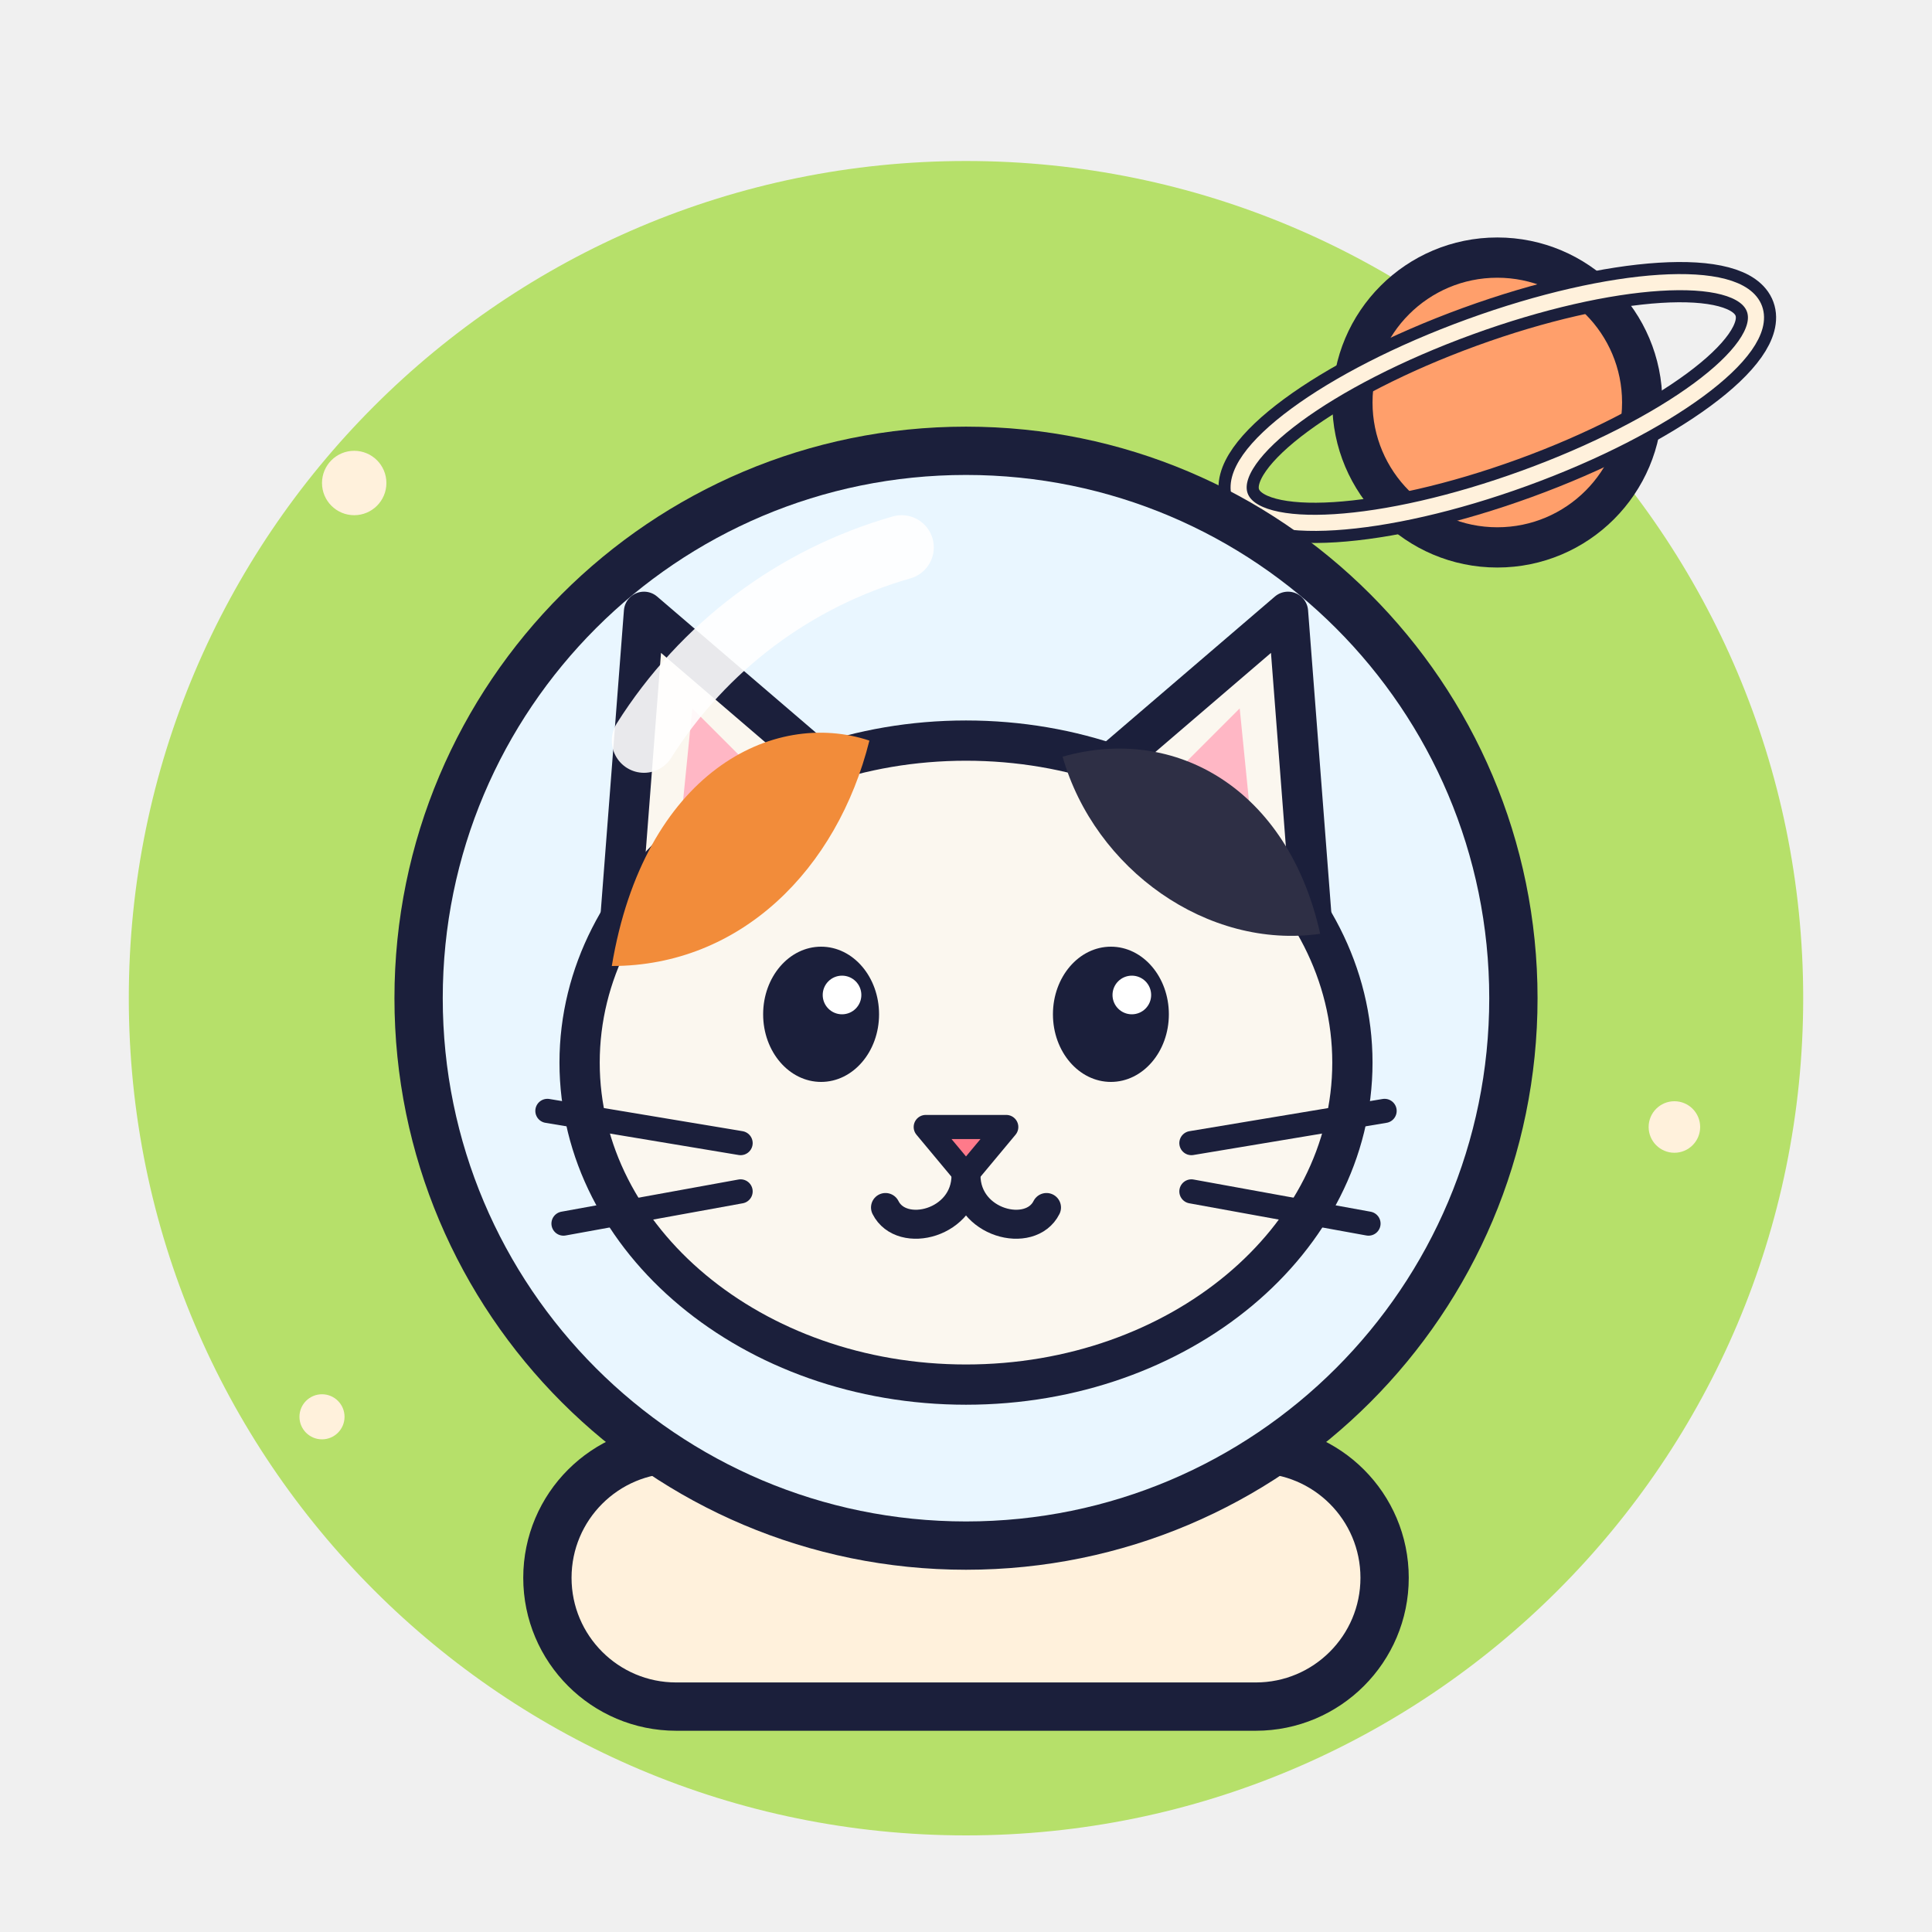
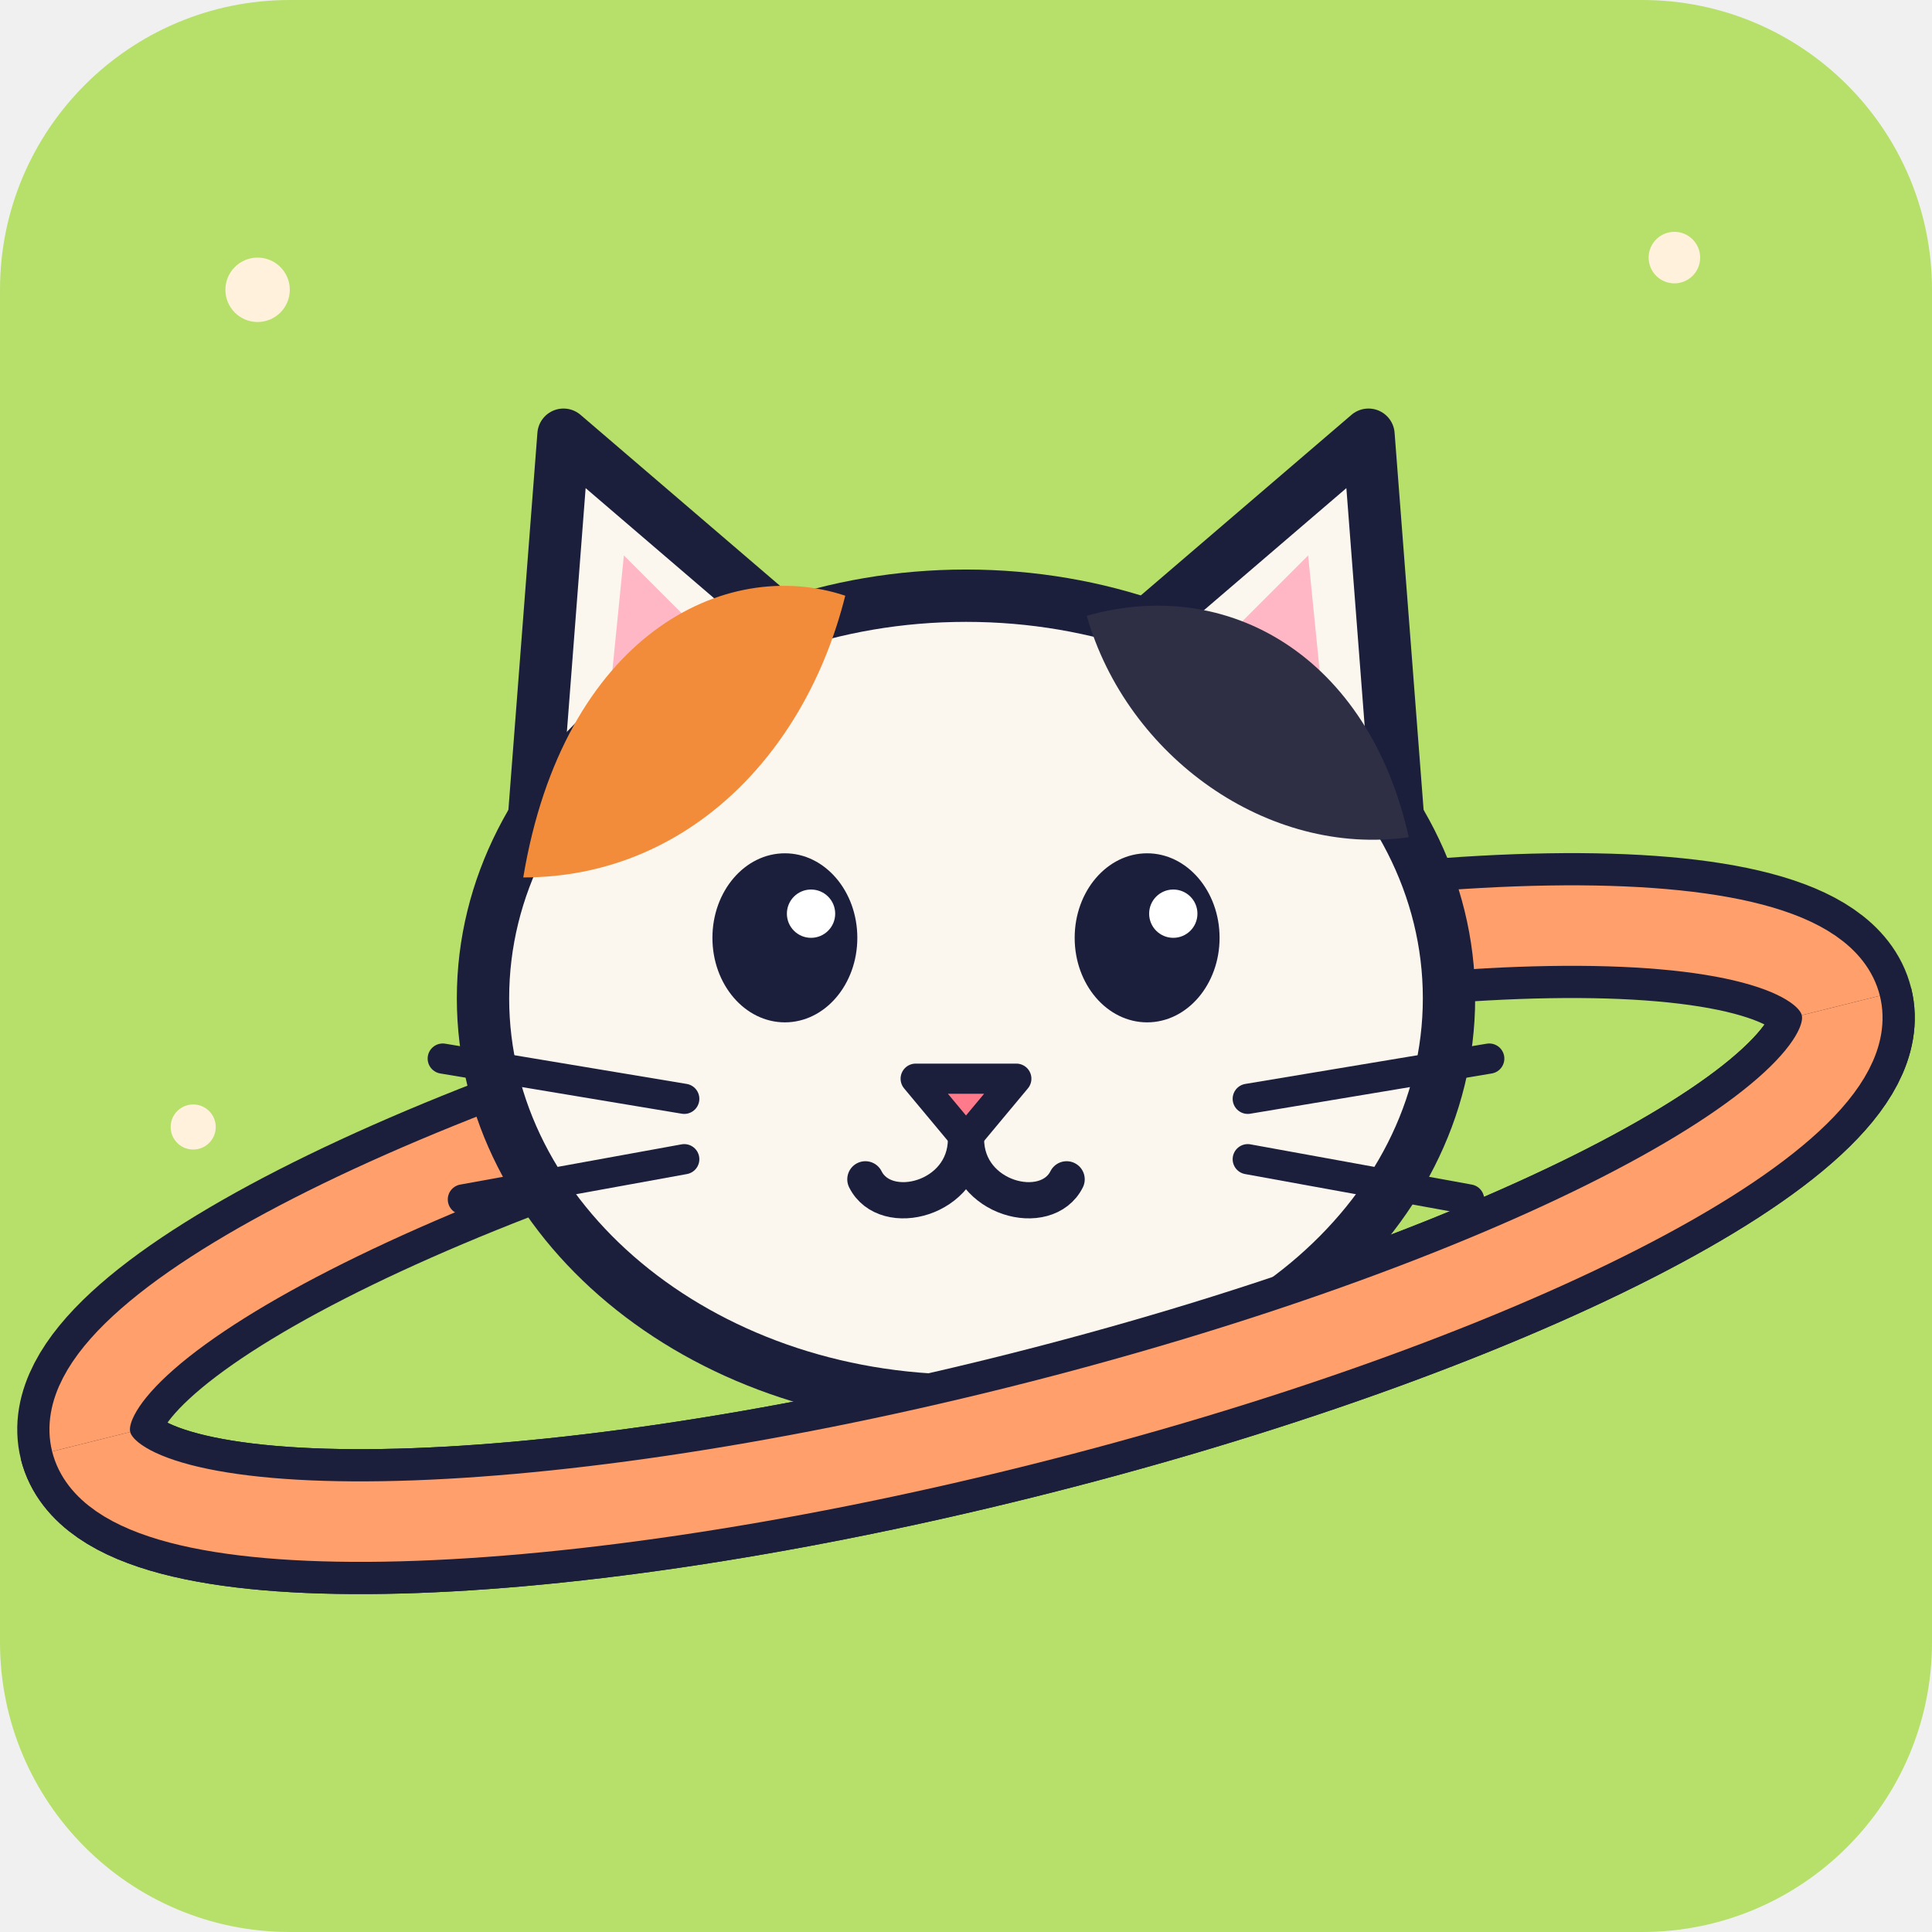
- <svg xmlns="http://www.w3.org/2000/svg" viewBox="0 0 120 120" role="img" aria-label="Saturn, cat astronaut">
-   <circle cx="60" cy="62" r="52" fill="#B6E06A" />
-   <circle cx="22" cy="30" r="2" fill="#FFF1DC" />
-   <circle cx="104" cy="70" r="1.6" fill="#FFF1DC" />
-   <circle cx="20" cy="88" r="1.4" fill="#FFF1DC" />
-   <g transform="translate(93 25)">
-     <circle r="9" fill="#FF9F6B" stroke="#1B1F3B" stroke-width="2.5" />
-     <ellipse rx="17" ry="5" fill="none" stroke="#1B1F3B" stroke-width="2.5" transform="rotate(-20)" />
-     <ellipse rx="17" ry="5" fill="none" stroke="#FFF1DC" stroke-width="1" transform="rotate(-20)" />
+ <svg xmlns="http://www.w3.org/2000/svg" width="120" height="120" viewBox="0 0 120 120" role="img" aria-label="Saturn, cat astronaut">
+   <rect width="120" height="120" rx="18" fill="#B6E06A" />
+   <circle cx="16" cy="18" r="2" fill="#FFF1DC" />
+   <circle cx="104" cy="16" r="1.6" fill="#FFF1DC" />
+   <circle cx="12" cy="70" r="1.4" fill="#FFF1DC" />
+   <g transform="rotate(-14 60 76)">
+     <ellipse cx="60" cy="76" rx="56" ry="13" fill="none" stroke="#1B1F3B" stroke-width="9" />
+     <ellipse cx="60" cy="76" rx="56" ry="13" fill="none" stroke="#FF9F6B" stroke-width="5" />
  </g>
-   <rect x="34" y="90" width="52" height="16" rx="8" fill="#FFF1DC" stroke="#1B1F3B" stroke-width="3" />
-   <circle cx="60" cy="62" r="34" fill="#E9F6FF" stroke="#1B1F3B" stroke-width="3" />
-   <path d="M38 64 L40 38 L54 50 Z" fill="#FBF7EF" stroke="#1B1F3B" stroke-width="2.5" stroke-linejoin="round" />
-   <path d="M82 64 L80 38 L66 50 Z" fill="#FBF7EF" stroke="#1B1F3B" stroke-width="2.5" stroke-linejoin="round" />
-   <path d="M42 54 L43 44 L49 50 Z" fill="#FFB7C5" />
-   <path d="M78 54 L77 44 L71 50 Z" fill="#FFB7C5" />
-   <ellipse cx="60" cy="66" rx="24" ry="20" fill="#FBF7EF" stroke="#1B1F3B" stroke-width="2.5" />
-   <path d="M38 60 C40 48 48 44 54 46 C52 54 46 60 38 60 Z" fill="#F28C3A" />
-   <path d="M82 58 C80 49 73 45 66 47 C68 54 75 59 82 58 Z" fill="#2E2F45" />
-   <ellipse cx="51" cy="63" rx="3.6" ry="4.2" fill="#1B1F3B" />
-   <ellipse cx="69" cy="63" rx="3.6" ry="4.2" fill="#1B1F3B" />
-   <circle cx="52.3" cy="61.8" r="1.2" fill="#fff" />
-   <circle cx="70.3" cy="61.8" r="1.2" fill="#fff" />
-   <path d="M57.5 70 H62.5 L60 73 Z" fill="#FF7A8A" stroke="#1B1F3B" stroke-width="1.5" stroke-linejoin="round" />
-   <path d="M60 73 C60 76 56 77 55 75 M60 73 C60 76 64 77 65 75" fill="none" stroke="#1B1F3B" stroke-width="1.8" stroke-linecap="round" />
-   <path d="M46 71 L34 69 M46 74 L35 76 M74 71 L86 69 M74 74 L85 76" stroke="#1B1F3B" stroke-width="1.5" stroke-linecap="round" />
-   <path d="M40 46 A28 28 0 0 1 56 34" fill="none" stroke="#fff" stroke-width="4" stroke-linecap="round" opacity=".9" />
+   <g transform="translate(60 62) scale(1.25)">
+     <path d="M-22 -2 L-20 -28 L-6 -16 Z M22 -2 L20 -28 L6 -16 Z" fill="#FBF7EF" stroke="#1B1F3B" stroke-width="2.6" stroke-linejoin="round" />
+     <path d="M-18 -12 L-17 -22 L-11 -16 Z M18 -12 L17 -22 L11 -16 Z" fill="#FFB7C5" />
+     <ellipse cx="0" cy="0" rx="24" ry="20" fill="#FBF7EF" stroke="#1B1F3B" stroke-width="2.6" />
+     <path d="M-22 -6 C-20 -18 -12 -22 -6 -20 C-8 -12 -14 -6 -22 -6 Z" fill="#F28C3A" />
+     <path d="M22 -8 C20 -17 13 -21 6 -19 C8 -12 15 -7 22 -8 Z" fill="#2E2F45" />
+     <ellipse cx="-9" cy="-3" rx="3.6" ry="4.2" fill="#1B1F3B" />
+     <ellipse cx="9" cy="-3" rx="3.6" ry="4.2" fill="#1B1F3B" />
+     <circle cx="-7.7" cy="-4.2" r="1.2" fill="#fff" />
+     <circle cx="10.3" cy="-4.2" r="1.2" fill="#fff" />
+     <path d="M-2.5 4 H2.5 L0 7 Z" fill="#FF7A8A" stroke="#1B1F3B" stroke-width="1.5" stroke-linejoin="round" />
+     <path d="M0 7 C0 10 -4 11 -5 9 M0 7 C0 10 4 11 5 9" fill="none" stroke="#1B1F3B" stroke-width="1.8" stroke-linecap="round" />
+     <path d="M-14 5 L-26 3 M-14 8 L-25 10 M14 5 L26 3 M14 8 L25 10" stroke="#1B1F3B" stroke-width="1.5" stroke-linecap="round" />
+   </g>
+   <g transform="rotate(-14 60 76)">
+     <path d="M4 76 A56 13 0 0 0 116 76" fill="none" stroke="#1B1F3B" stroke-width="9" />
+     <path d="M4 76 A56 13 0 0 0 116 76" fill="none" stroke="#FF9F6B" stroke-width="5" />
+   </g>
</svg>
